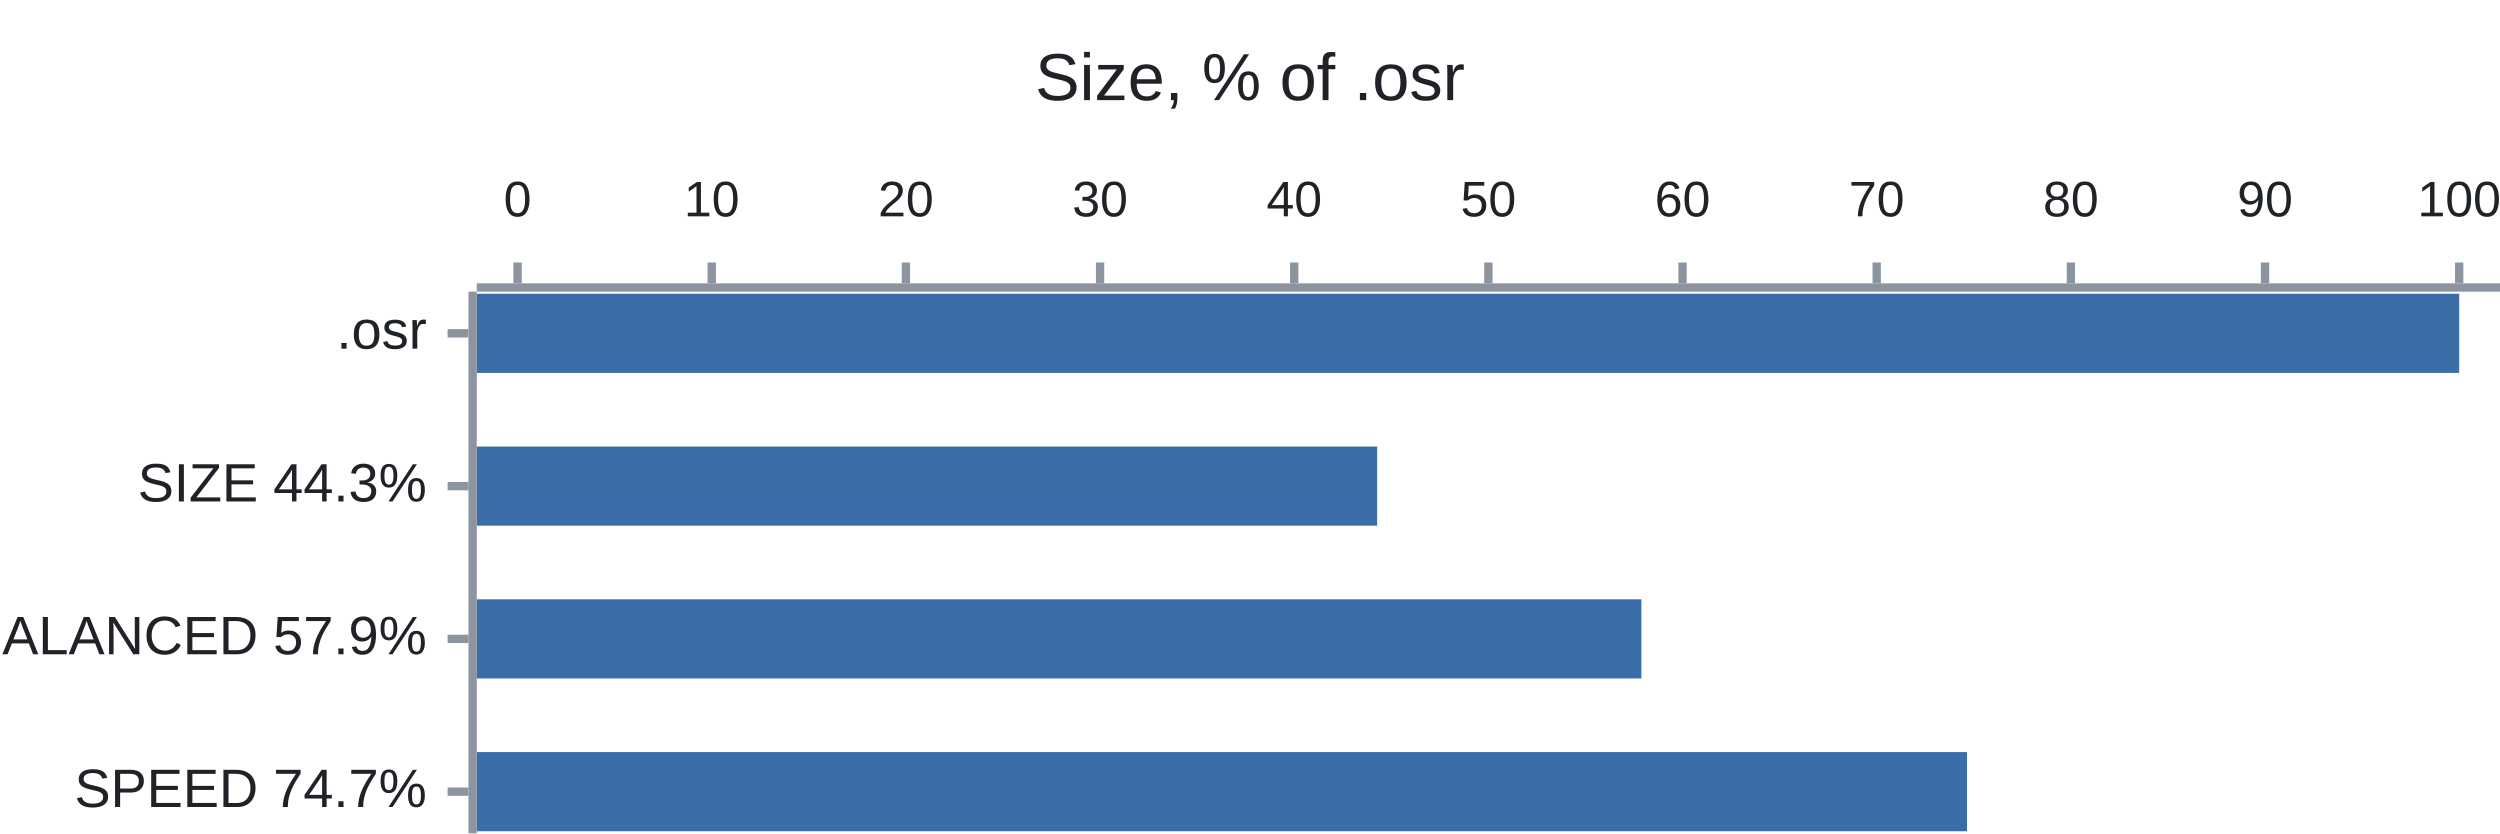
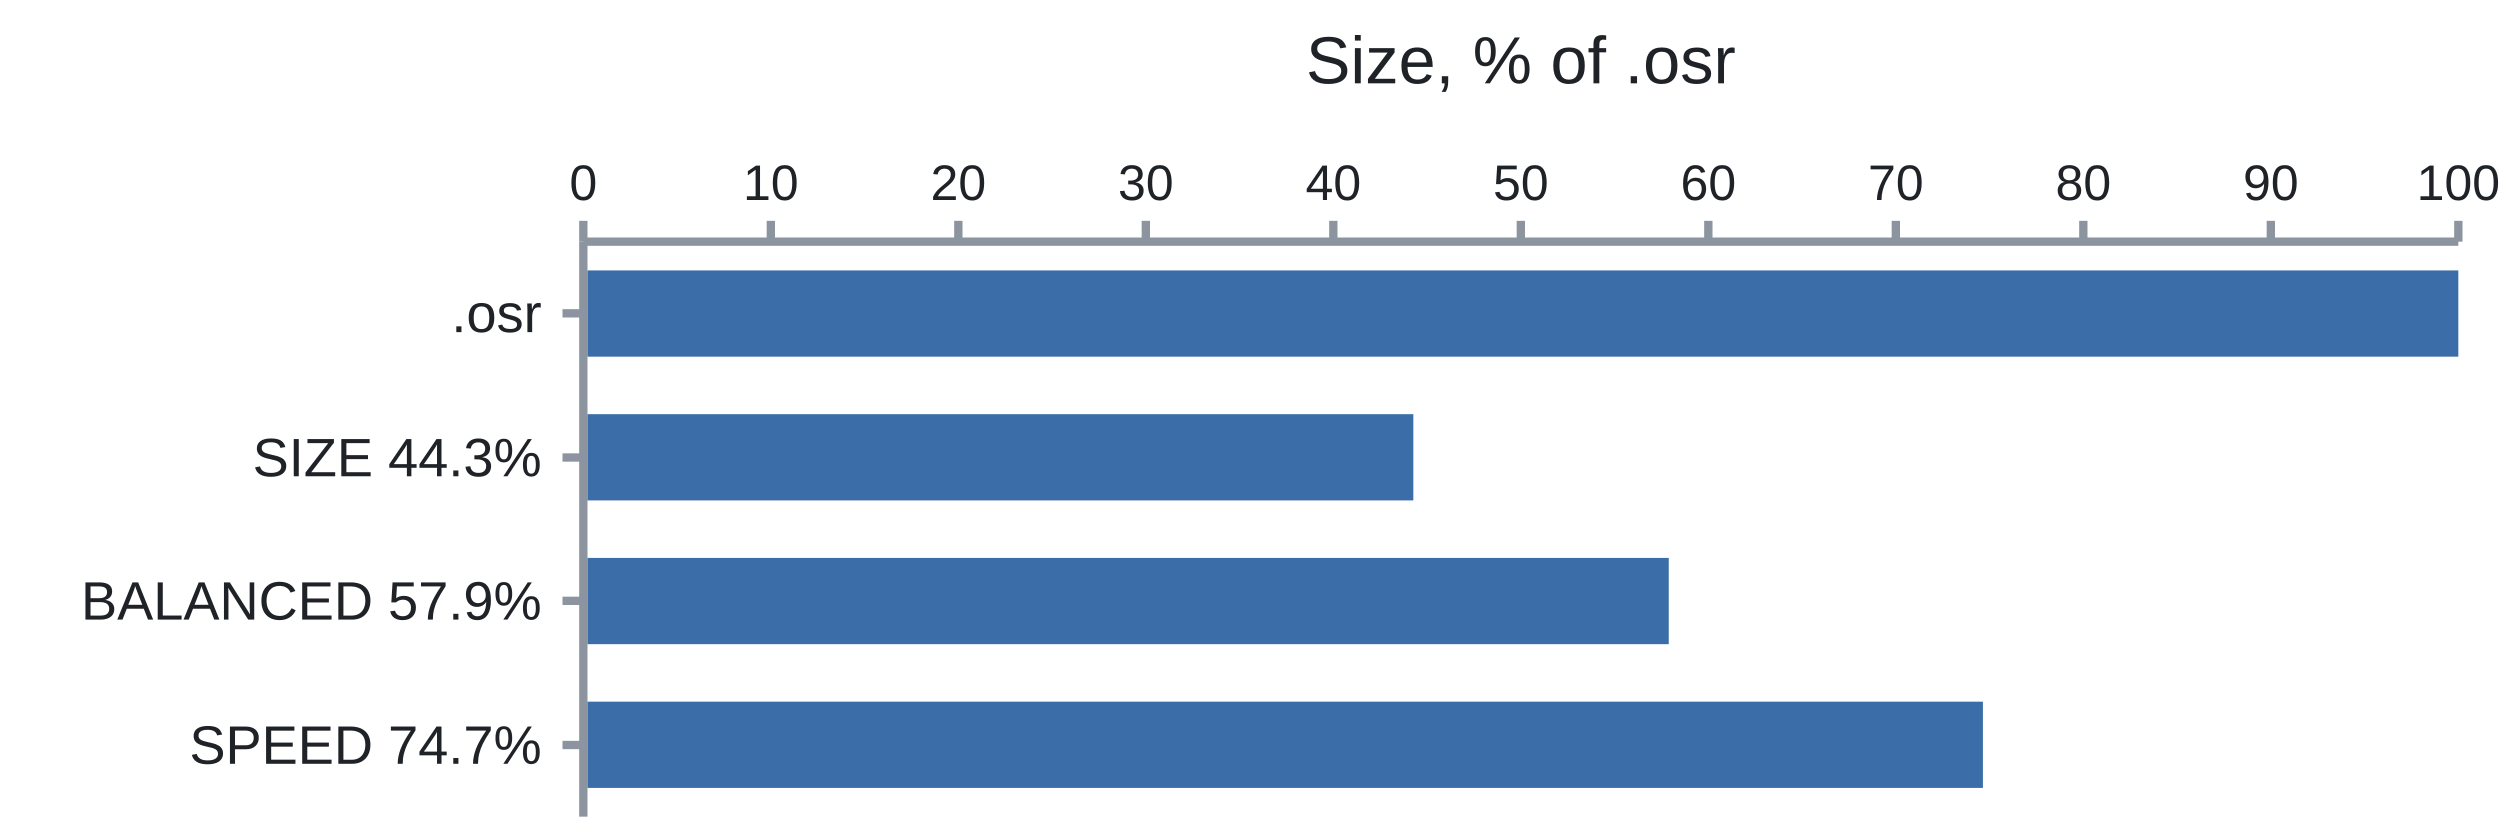
- <svg xmlns="http://www.w3.org/2000/svg" aria-roledescription="xychart" role="graphics-document document" viewBox="0 0 600 200" width="600" height="200" id="c9">
-   <style>#c9{font-family:"trebuchet ms",verdana,arial,sans-serif;font-size:16px;fill:#333;}#c9 .error-icon{fill:#552222;}#c9 .error-text{fill:#552222;stroke:#552222;}#c9 .edge-thickness-normal{stroke-width:1px;}#c9 .edge-thickness-thick{stroke-width:3.5px;}#c9 .edge-pattern-solid{stroke-dasharray:0;}#c9 .edge-thickness-invisible{stroke-width:0;fill:none;}#c9 .edge-pattern-dashed{stroke-dasharray:3;}#c9 .edge-pattern-dotted{stroke-dasharray:2;}#c9 .marker{fill:#333333;stroke:#333333;}#c9 .marker.cross{stroke:#333333;}#c9 svg{font-family:"trebuchet ms",verdana,arial,sans-serif;font-size:16px;}#c9 p{margin:0;}#c9 :root{--mermaid-font-family:"trebuchet ms",verdana,arial,sans-serif;}</style>
-   <g />
-   <g class="main">
-     <rect fill="transparent" class="background" height="200" width="600" />
-     <g class="chart-title">
-       <text transform="translate(300, 19.5) rotate(0)" text-anchor="middle" dominant-baseline="middle" font-size="16" fill="#1f2328" y="0" x="0">Size, % of .osr</text>
-     </g>
-     <g class="plot">
-       <g class="bar-plot-0">
-         <rect stroke-width="0" stroke="#3b6ea8" fill="#3b6ea8" height="19" width="475.781" y="70.5" x="114.426" />
-         <rect stroke-width="0" stroke="#3b6ea8" fill="#3b6ea8" height="19" width="216.086" y="107.167" x="114.426" />
-         <rect stroke-width="0" stroke="#3b6ea8" fill="#3b6ea8" height="19" width="279.507" y="143.833" x="114.426" />
-         <rect stroke-width="0" stroke="#3b6ea8" fill="#3b6ea8" height="19" width="357.653" y="180.5" x="114.426" />
-       </g>
-     </g>
-     <g class="left-axis">
-       <g class="axisl-line">
-         <path stroke-width="2" stroke="#8c959f" fill="none" d="M 113.426,70 L 113.426,200" />
-       </g>
-       <g class="label">
-         <text transform="translate(102.4258, 80) rotate(0)" text-anchor="end" dominant-baseline="middle" font-size="13" fill="#1f2328" y="0" x="0">.osr</text>
-         <text transform="translate(102.4258, 116.6667) rotate(0)" text-anchor="end" dominant-baseline="middle" font-size="13" fill="#1f2328" y="0" x="0">SIZE 44.3%</text>
-         <text transform="translate(102.4258, 153.3333) rotate(0)" text-anchor="end" dominant-baseline="middle" font-size="13" fill="#1f2328" y="0" x="0">BALANCED 57.9%</text>
-         <text transform="translate(102.4258, 190) rotate(0)" text-anchor="end" dominant-baseline="middle" font-size="13" fill="#1f2328" y="0" x="0">SPEED 74.7%</text>
-       </g>
-       <g class="ticks">
-         <path stroke-width="2" stroke="#8c959f" fill="none" d="M 112.426,80 L 107.426,80" />
-         <path stroke-width="2" stroke="#8c959f" fill="none" d="M 112.426,116.667 L 107.426,116.667" />
-         <path stroke-width="2" stroke="#8c959f" fill="none" d="M 112.426,153.333 L 107.426,153.333" />
-         <path stroke-width="2" stroke="#8c959f" fill="none" d="M 112.426,190 L 107.426,190" />
-       </g>
-     </g>
-     <g class="top-axis">
-       <g class="axis-line">
-         <path stroke-width="2" stroke="#8c959f" fill="none" d="M 114.426,69 L 600,69" />
-       </g>
-       <g class="label">
-         <text transform="translate(124.2188, 44) rotate(0)" text-anchor="middle" dominant-baseline="text-before-edge" font-size="12" fill="#1f2328" y="0" x="0">0</text>
-         <text transform="translate(170.8176, 44) rotate(0)" text-anchor="middle" dominant-baseline="text-before-edge" font-size="12" fill="#1f2328" y="0" x="0">10</text>
-         <text transform="translate(217.4164, 44) rotate(0)" text-anchor="middle" dominant-baseline="text-before-edge" font-size="12" fill="#1f2328" y="0" x="0">20</text>
-         <text transform="translate(264.0152, 44) rotate(0)" text-anchor="middle" dominant-baseline="text-before-edge" font-size="12" fill="#1f2328" y="0" x="0">30</text>
-         <text transform="translate(310.6141, 44) rotate(0)" text-anchor="middle" dominant-baseline="text-before-edge" font-size="12" fill="#1f2328" y="0" x="0">40</text>
-         <text transform="translate(357.2129, 44) rotate(0)" text-anchor="middle" dominant-baseline="text-before-edge" font-size="12" fill="#1f2328" y="0" x="0">50</text>
-         <text transform="translate(403.8117, 44) rotate(0)" text-anchor="middle" dominant-baseline="text-before-edge" font-size="12" fill="#1f2328" y="0" x="0">60</text>
-         <text transform="translate(450.4105, 44) rotate(0)" text-anchor="middle" dominant-baseline="text-before-edge" font-size="12" fill="#1f2328" y="0" x="0">70</text>
-         <text transform="translate(497.0094, 44) rotate(0)" text-anchor="middle" dominant-baseline="text-before-edge" font-size="12" fill="#1f2328" y="0" x="0">80</text>
-         <text transform="translate(543.6082, 44) rotate(0)" text-anchor="middle" dominant-baseline="text-before-edge" font-size="12" fill="#1f2328" y="0" x="0">90</text>
-         <text transform="translate(590.207, 44) rotate(0)" text-anchor="middle" dominant-baseline="text-before-edge" font-size="12" fill="#1f2328" y="0" x="0">100</text>
-       </g>
-       <g class="ticks">
-         <path stroke-width="2" stroke="#8c959f" fill="none" d="M 124.219,68 L 124.219,63" />
-         <path stroke-width="2" stroke="#8c959f" fill="none" d="M 170.818,68 L 170.818,63" />
-         <path stroke-width="2" stroke="#8c959f" fill="none" d="M 217.416,68 L 217.416,63" />
-         <path stroke-width="2" stroke="#8c959f" fill="none" d="M 264.015,68 L 264.015,63" />
-         <path stroke-width="2" stroke="#8c959f" fill="none" d="M 310.614,68 L 310.614,63" />
-         <path stroke-width="2" stroke="#8c959f" fill="none" d="M 357.213,68 L 357.213,63" />
-         <path stroke-width="2" stroke="#8c959f" fill="none" d="M 403.812,68 L 403.812,63" />
-         <path stroke-width="2" stroke="#8c959f" fill="none" d="M 450.411,68 L 450.411,63" />
-         <path stroke-width="2" stroke="#8c959f" fill="none" d="M 497.009,68 L 497.009,63" />
-         <path stroke-width="2" stroke="#8c959f" fill="none" d="M 543.608,68 L 543.608,63" />
-         <path stroke-width="2" stroke="#8c959f" fill="none" d="M 590.207,68 L 590.207,63" />
-       </g>
-     </g>
-   </g>
-   <g class="mermaid-tmp-group" />
+ <svg xmlns="http://www.w3.org/2000/svg" width="600" height="200" viewBox="0 0 600 200" font-family="&quot;trebuchet ms&quot;, verdana, arial, sans-serif">
+   <text x="365.0" y="20" font-size="16" fill="#1f2328" text-anchor="middle">Size, % of .osr</text>
+   <path d="M140 58H590M140 58V196" stroke="#8c959f" stroke-width="2" fill="none" />
+   <path d="M140.0 58v-5" stroke="#8c959f" stroke-width="2" />
+   <text x="140.0" y="48" font-size="12" fill="#1f2328" text-anchor="middle">0</text>
+   <path d="M185.0 58v-5" stroke="#8c959f" stroke-width="2" />
+   <text x="185.0" y="48" font-size="12" fill="#1f2328" text-anchor="middle">10</text>
+   <path d="M230.0 58v-5" stroke="#8c959f" stroke-width="2" />
+   <text x="230.0" y="48" font-size="12" fill="#1f2328" text-anchor="middle">20</text>
+   <path d="M275.0 58v-5" stroke="#8c959f" stroke-width="2" />
+   <text x="275.0" y="48" font-size="12" fill="#1f2328" text-anchor="middle">30</text>
+   <path d="M320.0 58v-5" stroke="#8c959f" stroke-width="2" />
+   <text x="320.0" y="48" font-size="12" fill="#1f2328" text-anchor="middle">40</text>
+   <path d="M365.0 58v-5" stroke="#8c959f" stroke-width="2" />
+   <text x="365.0" y="48" font-size="12" fill="#1f2328" text-anchor="middle">50</text>
+   <path d="M410.0 58v-5" stroke="#8c959f" stroke-width="2" />
+   <text x="410.0" y="48" font-size="12" fill="#1f2328" text-anchor="middle">60</text>
+   <path d="M455.0 58v-5" stroke="#8c959f" stroke-width="2" />
+   <text x="455.0" y="48" font-size="12" fill="#1f2328" text-anchor="middle">70</text>
+   <path d="M500.0 58v-5" stroke="#8c959f" stroke-width="2" />
+   <text x="500.0" y="48" font-size="12" fill="#1f2328" text-anchor="middle">80</text>
+   <path d="M545.0 58v-5" stroke="#8c959f" stroke-width="2" />
+   <text x="545.0" y="48" font-size="12" fill="#1f2328" text-anchor="middle">90</text>
+   <path d="M590.0 58v-5" stroke="#8c959f" stroke-width="2" />
+   <text x="590.0" y="48" font-size="12" fill="#1f2328" text-anchor="middle">100</text>
+   <path d="M140 75.2h-5" stroke="#8c959f" stroke-width="2" />
+   <text x="130" y="75.2" font-size="13" fill="#1f2328" text-anchor="end" dominant-baseline="central">.osr</text>
+   <rect x="141" y="64.9" width="449.0" height="20.7" fill="#3b6ea8" />
+   <path d="M140 109.8h-5" stroke="#8c959f" stroke-width="2" />
+   <text x="130" y="109.8" font-size="13" fill="#1f2328" text-anchor="end" dominant-baseline="central">SIZE 44.3%</text>
+   <rect x="141" y="99.4" width="198.2" height="20.7" fill="#3b6ea8" />
+   <path d="M140 144.2h-5" stroke="#8c959f" stroke-width="2" />
+   <text x="130" y="144.2" font-size="13" fill="#1f2328" text-anchor="end" dominant-baseline="central">BALANCED 57.9%</text>
+   <rect x="141" y="133.9" width="259.5" height="20.7" fill="#3b6ea8" />
+   <path d="M140 178.8h-5" stroke="#8c959f" stroke-width="2" />
+   <text x="130" y="178.8" font-size="13" fill="#1f2328" text-anchor="end" dominant-baseline="central">SPEED 74.7%</text>
+   <rect x="141" y="168.4" width="334.9" height="20.7" fill="#3b6ea8" />
</svg>
